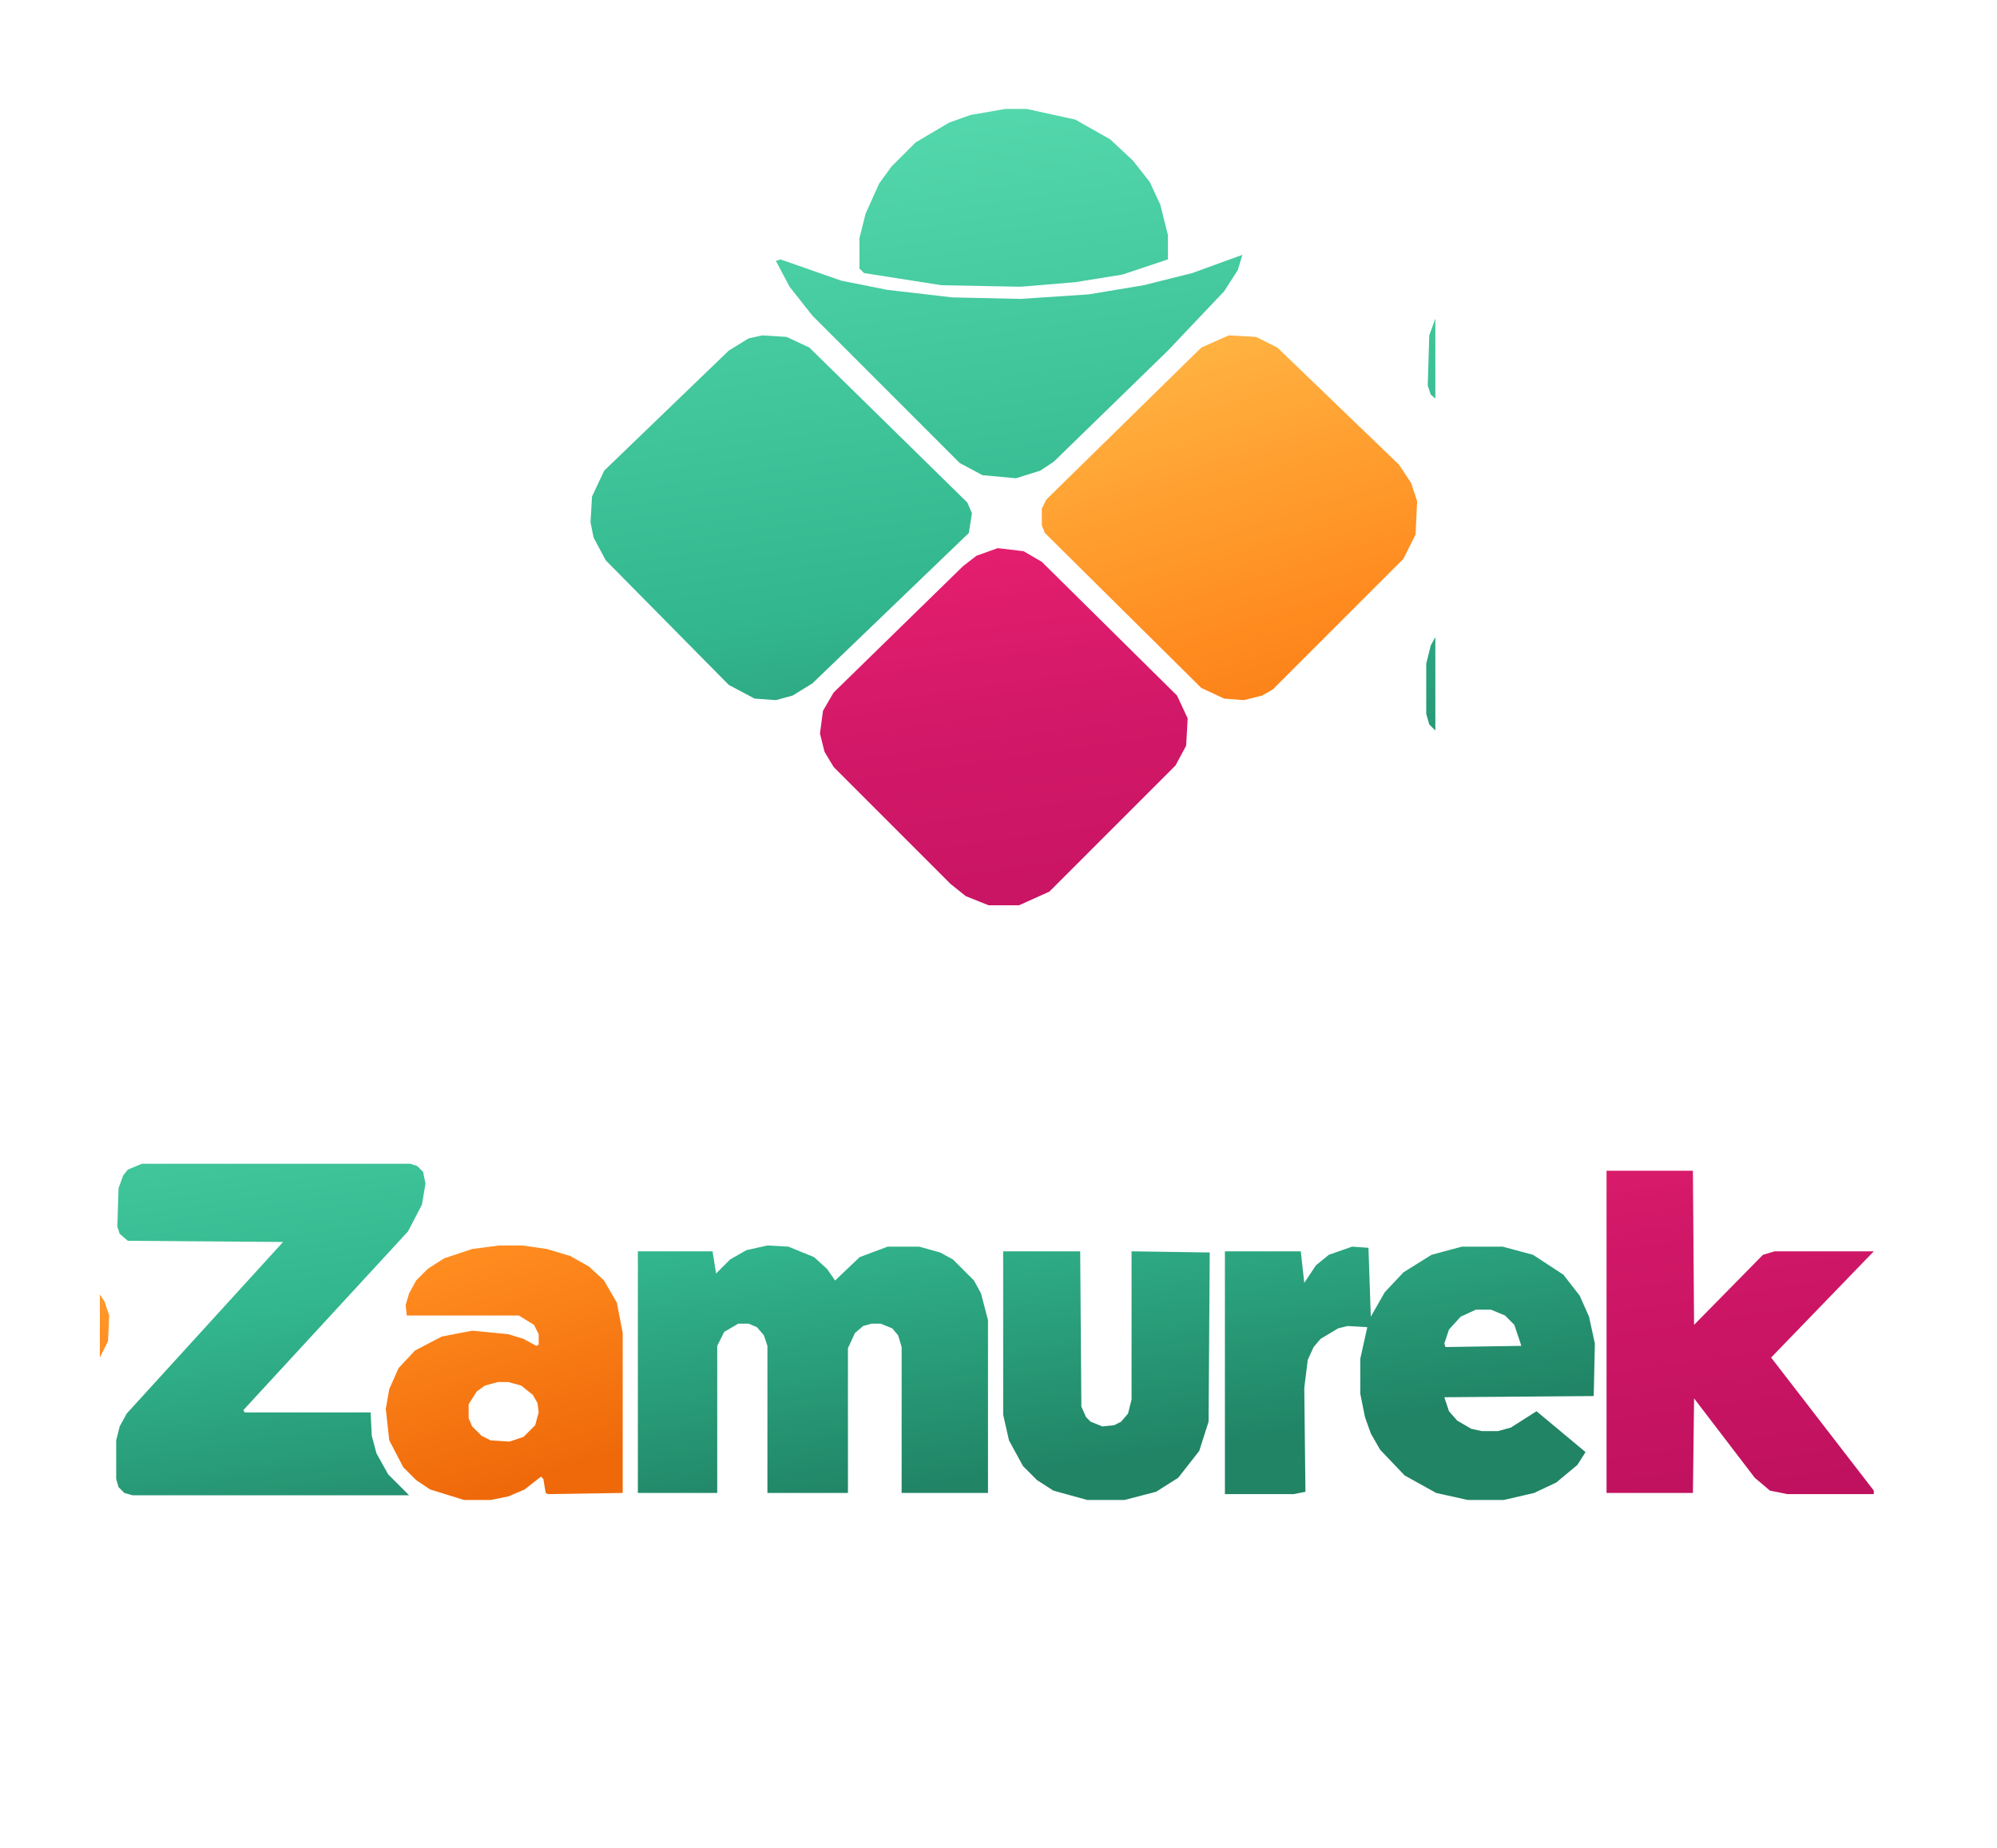
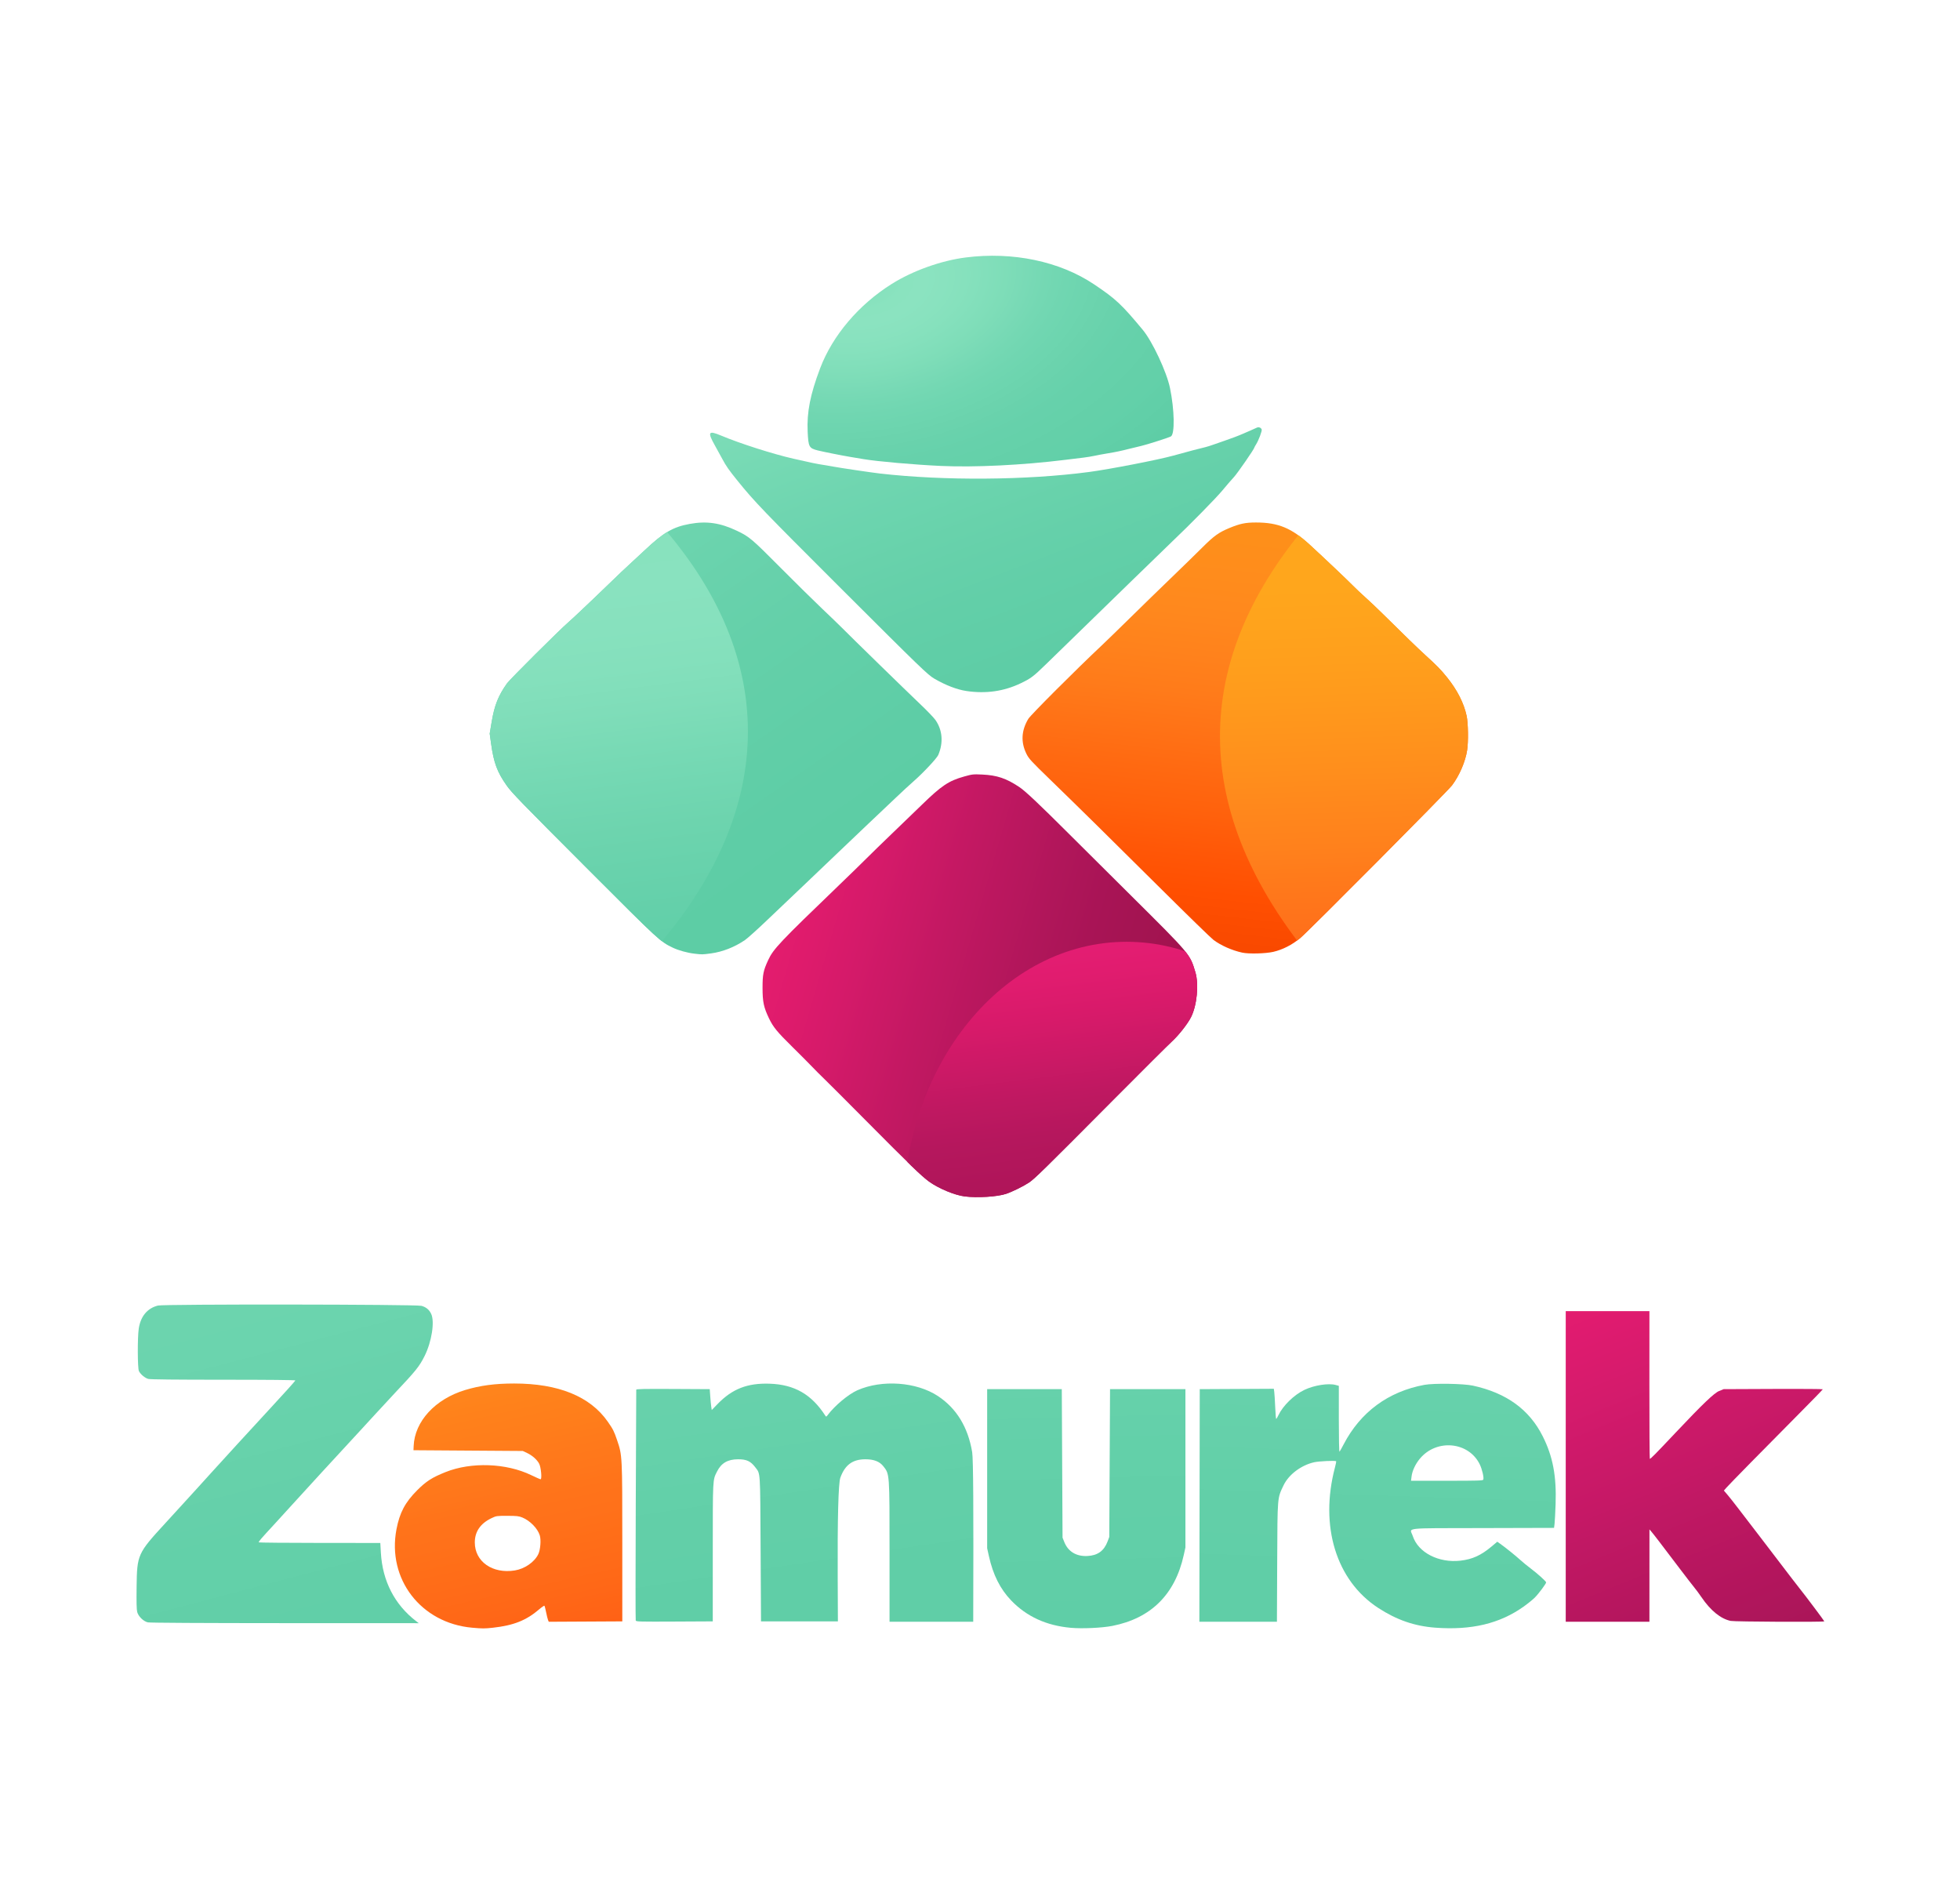
- <svg xmlns="http://www.w3.org/2000/svg" viewBox="0 0 1600 1480" role="img" aria-label="Zamurek — vertical — dark">
+ <svg xmlns="http://www.w3.org/2000/svg" width="2600" height="2500" viewBox="0 0 2600 2500" role="img" aria-labelledby="z05-titre z05-description">
  <defs>
-     <linearGradient id="g" x1="0" x2=".65" y1="0" y2="1">
-       <stop stop-color="#57DBAF" />
-       <stop offset=".6" stop-color="#32B68D" />
-       <stop offset="1" stop-color="#208465" />
-     </linearGradient>
-     <linearGradient id="o" x1="0" x2=".8" y1="0" y2="1">
-       <stop stop-color="#FFBA48" />
-       <stop offset=".55" stop-color="#FF8A1E" />
-       <stop offset="1" stop-color="#EF690A" />
-     </linearGradient>
-     <linearGradient id="m" x1="0" x2=".7" y1="0" y2="1">
-       <stop stop-color="#FF2777" />
-       <stop offset=".5" stop-color="#D21868" />
-       <stop offset="1" stop-color="#BC105D" />
+     <radialGradient id="z05-tete-lumiere-1" gradientUnits="userSpaceOnUse" cx="0" cy="0" r="1" gradientTransform="matrix(472.511 127.447 -267.379 329.046 1144.787 376.714)">
+       <stop offset="0" stop-color="#7eddb9" data-tone="primary" />
+       <stop offset="0.05" stop-color="#86e1bd" data-tone="primary" />
+       <stop offset="0.1" stop-color="#8ae3bf" data-tone="primary" />
+       <stop offset="0.15" stop-color="#8be3c0" data-tone="primary" />
+       <stop offset="0.2" stop-color="#89e2bf" data-tone="primary" />
+       <stop offset="0.25" stop-color="#86e1bd" data-tone="primary" />
+       <stop offset="0.3" stop-color="#82dfbb" data-tone="primary" />
+       <stop offset="0.35" stop-color="#7eddb8" data-tone="primary" />
+       <stop offset="0.4" stop-color="#79dab6" data-tone="primary" />
+       <stop offset="0.45" stop-color="#74d8b3" data-tone="primary" />
+       <stop offset="0.5" stop-color="#70d6b1" data-tone="primary" />
+       <stop offset="0.55" stop-color="#6dd5af" data-tone="primary" />
+       <stop offset="0.6" stop-color="#6bd3ad" data-tone="primary" />
+       <stop offset="0.65" stop-color="#68d2ac" data-tone="primary" />
+       <stop offset="0.7" stop-color="#66d1ab" data-tone="primary" />
+       <stop offset="0.75" stop-color="#65d1aa" data-tone="primary" />
+       <stop offset="0.8" stop-color="#64d0a9" data-tone="primary" />
+       <stop offset="0.85" stop-color="#63d0a9" data-tone="primary" />
+       <stop offset="0.9" stop-color="#61cfa8" data-tone="primary" />
+       <stop offset="0.95" stop-color="#60cea7" data-tone="primary" />
+       <stop offset="1" stop-color="#5ecda6" data-tone="primary" />
+     </radialGradient>
+     <linearGradient id="z05-col-lumiere-1" gradientUnits="userSpaceOnUse" x1="1152.614" y1="1117.311" x2="942" y2="566">
+       <stop offset="0" stop-color="#5bcca4" data-tone="primary" />
+       <stop offset="0.083" stop-color="#5ccca5" data-tone="primary" />
+       <stop offset="0.167" stop-color="#5dcda5" data-tone="primary" />
+       <stop offset="0.25" stop-color="#5ecda6" data-tone="primary" />
+       <stop offset="0.333" stop-color="#60cea7" data-tone="primary" />
+       <stop offset="0.417" stop-color="#62cfa8" data-tone="primary" />
+       <stop offset="0.5" stop-color="#65d0aa" data-tone="primary" />
+       <stop offset="0.583" stop-color="#68d2ab" data-tone="primary" />
+       <stop offset="0.667" stop-color="#6bd4ae" data-tone="primary" />
+       <stop offset="0.75" stop-color="#6fd5b0" data-tone="primary" />
+       <stop offset="0.833" stop-color="#73d8b2" data-tone="primary" />
+       <stop offset="0.917" stop-color="#78dab5" data-tone="primary" />
+       <stop offset="1" stop-color="#7ddcb8" data-tone="primary" />
+     </linearGradient>
+     <linearGradient id="z05-aile-gauche-lumiere-1" gradientUnits="userSpaceOnUse" x1="1115.037" y1="1359.731" x2="650" y2="693">
+       <stop offset="0" stop-color="#59cba3" data-tone="primary" />
+       <stop offset="0.083" stop-color="#5acba4" data-tone="primary" />
+       <stop offset="0.167" stop-color="#5ccca5" data-tone="primary" />
+       <stop offset="0.25" stop-color="#5dcda5" data-tone="primary" />
+       <stop offset="0.333" stop-color="#5ecda6" data-tone="primary" />
+       <stop offset="0.417" stop-color="#60cea7" data-tone="primary" />
+       <stop offset="0.5" stop-color="#62cfa8" data-tone="primary" />
+       <stop offset="0.583" stop-color="#64d0a9" data-tone="primary" />
+       <stop offset="0.667" stop-color="#67d1ab" data-tone="primary" />
+       <stop offset="0.75" stop-color="#6ad3ad" data-tone="primary" />
+       <stop offset="0.833" stop-color="#6ed5af" data-tone="primary" />
+       <stop offset="0.917" stop-color="#73d8b2" data-tone="primary" />
+       <stop offset="1" stop-color="#7adbb6" data-tone="primary" />
+     </linearGradient>
+     <linearGradient id="z05-aile-gauche-lumiere-2" gradientUnits="userSpaceOnUse" x1="732.472" y1="1332.793" x2="650" y2="693">
+       <stop offset="0" stop-color="#5fcea7" data-tone="primary" />
+       <stop offset="0.083" stop-color="#61cfa8" data-tone="primary" />
+       <stop offset="0.167" stop-color="#64d0aa" data-tone="primary" />
+       <stop offset="0.25" stop-color="#68d2ac" data-tone="primary" />
+       <stop offset="0.333" stop-color="#6dd4ae" data-tone="primary" />
+       <stop offset="0.417" stop-color="#72d7b2" data-tone="primary" />
+       <stop offset="0.5" stop-color="#78dab5" data-tone="primary" />
+       <stop offset="0.583" stop-color="#7fddb9" data-tone="primary" />
+       <stop offset="0.667" stop-color="#84e0bc" data-tone="primary" />
+       <stop offset="0.75" stop-color="#87e1be" data-tone="primary" />
+       <stop offset="0.833" stop-color="#89e2bf" data-tone="primary" />
+       <stop offset="0.917" stop-color="#88e2be" data-tone="primary" />
+       <stop offset="1" stop-color="#83dfbb" data-tone="primary" />
+     </linearGradient>
+     <clipPath id="z05-aile-gauche-clip">
+       <path fill-rule="evenodd" d="M921.111 1264.883 C911.687 1263.79 900.163 1260.596 892.5 1256.954 C876.081 1249.149 874.856 1248.019 781.5 1154.537 C690.04 1062.954 678.871 1051.454 672.198 1042 C659.476 1023.974 654.953 1011.765 651.361 985.757 L649.601 973.013 L652.259 957.257 C655.952 935.36 661.053 922.572 672.541 906.413 C676.424 900.952 742.122 835.559 754.5 824.836 C757.25 822.453 763.55 816.652 768.5 811.945 C773.45 807.238 782.45 798.704 788.5 792.981 C794.55 787.259 805.35 776.87 812.5 769.896 C819.65 762.921 829.16 753.904 833.633 749.857 C838.107 745.811 848.007 736.629 855.633 729.453 C880.399 706.152 892.802 698.922 914.919 694.896 C937.357 690.813 955.394 693.429 977.5 703.976 C994.17 711.929 997.001 714.332 1036.5 754.046 C1055.75 773.401 1080.05 797.341 1090.5 807.246 C1100.95 817.15 1112.453 828.235 1116.061 831.877 C1129.37 845.311 1204.029 918.132 1220.202 933.454 C1229.388 942.156 1238.69 951.823 1240.873 954.934 C1250.229 968.272 1251.59 984.942 1244.659 1001.321 C1242.755 1005.821 1224.309 1025.464 1211.5 1036.633 C1206.55 1040.949 1196.141 1050.56 1188.37 1057.99 C1180.598 1065.421 1164.2 1080.95 1151.93 1092.5 C1139.66 1104.05 1121.94 1120.925 1112.553 1130 C1103.165 1139.075 1083.592 1157.75 1069.058 1171.5 C1054.523 1185.25 1031.763 1206.896 1018.478 1219.602 C1005.194 1232.309 991.518 1244.611 988.088 1246.94 C974.433 1256.213 958.39 1262.515 943.341 1264.518 C931.404 1266.107 931.627 1266.103 921.111 1264.883 Z" />
+     </clipPath>
+     <linearGradient id="z05-aile-droite-lumiere-1" gradientUnits="userSpaceOnUse" x1="1363.148" y1="628.596" x2="1293.284" y2="1258.093">
+       <stop offset="0" stop-color="#fe9016" data-tone="orange" />
+       <stop offset="0.083" stop-color="#fe8f1a" data-tone="orange" />
+       <stop offset="0.167" stop-color="#ff8c1c" data-tone="orange" />
+       <stop offset="0.25" stop-color="#ff881d" data-tone="orange" />
+       <stop offset="0.333" stop-color="#ff821c" data-tone="orange" />
+       <stop offset="0.417" stop-color="#ff7b1a" data-tone="orange" />
+       <stop offset="0.5" stop-color="#ff7216" data-tone="orange" />
+       <stop offset="0.583" stop-color="#ff6911" data-tone="orange" />
+       <stop offset="0.667" stop-color="#ff610c" data-tone="orange" />
+       <stop offset="0.75" stop-color="#ff5707" data-tone="orange" />
+       <stop offset="0.833" stop-color="#ff4f01" data-tone="orange" />
+       <stop offset="0.917" stop-color="#fa4a00" data-tone="orange" />
+       <stop offset="1" stop-color="#f64600" data-tone="orange" />
+     </linearGradient>
+     <linearGradient id="z05-aile-droite-lumiere-2" gradientUnits="userSpaceOnUse" x1="1375.27" y1="1283.543" x2="1356" y2="693">
+       <stop offset="0" stop-color="#ff6a1a" data-tone="orange" />
+       <stop offset="0.083" stop-color="#ff721b" data-tone="orange" />
+       <stop offset="0.167" stop-color="#ff791b" data-tone="orange" />
+       <stop offset="0.25" stop-color="#ff811c" data-tone="orange" />
+       <stop offset="0.333" stop-color="#ff871c" data-tone="orange" />
+       <stop offset="0.417" stop-color="#ff8e1c" data-tone="orange" />
+       <stop offset="0.5" stop-color="#ff941c" data-tone="orange" />
+       <stop offset="0.583" stop-color="#ff9a1c" data-tone="orange" />
+       <stop offset="0.667" stop-color="#ff9f1c" data-tone="orange" />
+       <stop offset="0.75" stop-color="#ffa31c" data-tone="orange" />
+       <stop offset="0.833" stop-color="#ffa61c" data-tone="orange" />
+       <stop offset="0.917" stop-color="#ffa61c" data-tone="orange" />
+       <stop offset="1" stop-color="#fea61e" data-tone="orange" />
+     </linearGradient>
+     <clipPath id="z05-aile-droite-clip">
+       <path fill-rule="evenodd" d="M1648 1263.545 C1634.357 1260.606 1619.67 1254.113 1609.657 1246.593 C1606.443 1244.179 1575.798 1214.371 1541.558 1180.352 C1470.196 1109.452 1433.128 1072.935 1393.198 1034.194 C1367.371 1009.137 1364.764 1006.297 1361.526 999.694 C1353.972 984.291 1354.83 968.873 1364.101 953.426 C1367.196 948.269 1427.768 887.696 1461.5 856.025 C1467 850.861 1483.884 834.455 1499.02 819.568 C1514.155 804.681 1538.68 780.809 1553.52 766.519 C1568.359 752.23 1587.047 734.005 1595.049 726.019 C1610.433 710.667 1616.714 706.166 1631.017 700.247 C1644.851 694.522 1652.207 693 1666.046 693 C1695.728 693 1713.37 700.345 1737.913 722.921 C1757.088 740.56 1787.429 769.317 1794.5 776.555 C1798.35 780.495 1805.758 787.495 1810.963 792.11 C1816.167 796.724 1826.341 806.35 1833.571 813.5 C1861.825 841.442 1880.924 859.954 1890.5 868.679 C1906.708 883.449 1911.106 887.953 1919.617 898.5 C1933.051 915.146 1941.886 932.534 1945.54 949.515 C1947.591 959.045 1947.958 983.619 1946.219 995 C1943.911 1010.106 1936.066 1028.377 1926.222 1041.57 C1920.488 1049.254 1735.901 1234.918 1724.627 1244.34 C1713.999 1253.223 1701.447 1259.617 1689 1262.487 C1678.882 1264.82 1656.59 1265.395 1648 1263.545 Z" />
+     </clipPath>
+     <linearGradient id="z05-base-lumiere-1" gradientUnits="userSpaceOnUse" x1="1694.902" y1="1227.481" x2="1011" y2="1027">
+       <stop offset="0" stop-color="#a8144d" data-tone="pink" />
+       <stop offset="0.083" stop-color="#a3144e" data-tone="pink" />
+       <stop offset="0.167" stop-color="#a2134f" data-tone="pink" />
+       <stop offset="0.25" stop-color="#a41452" data-tone="pink" />
+       <stop offset="0.333" stop-color="#a91456" data-tone="pink" />
+       <stop offset="0.417" stop-color="#b0165a" data-tone="pink" />
+       <stop offset="0.5" stop-color="#b9175e" data-tone="pink" />
+       <stop offset="0.583" stop-color="#c21862" data-tone="pink" />
+       <stop offset="0.667" stop-color="#cc1966" data-tone="pink" />
+       <stop offset="0.75" stop-color="#d61a6a" data-tone="pink" />
+       <stop offset="0.833" stop-color="#df1b6c" data-tone="pink" />
+       <stop offset="0.917" stop-color="#e51d6f" data-tone="pink" />
+       <stop offset="1" stop-color="#e51c6e" data-tone="pink" />
+     </linearGradient>
+     <linearGradient id="z05-base-lumiere-2" gradientUnits="userSpaceOnUse" x1="1088.957" y1="1650.402" x2="1011" y2="1027">
+       <stop offset="0" stop-color="#b21456" data-tone="pink" />
+       <stop offset="0.083" stop-color="#b0155a" data-tone="pink" />
+       <stop offset="0.167" stop-color="#b5175d" data-tone="pink" />
+       <stop offset="0.25" stop-color="#bf1861" data-tone="pink" />
+       <stop offset="0.333" stop-color="#cc1966" data-tone="pink" />
+       <stop offset="0.417" stop-color="#d81a6a" data-tone="pink" />
+       <stop offset="0.5" stop-color="#e11c6f" data-tone="pink" />
+       <stop offset="0.583" stop-color="#e51e74" data-tone="pink" />
+       <stop offset="0.667" stop-color="#e31d79" data-tone="pink" />
+       <stop offset="0.75" stop-color="#d71c7d" data-tone="pink" />
+       <stop offset="0.833" stop-color="#be1b82" data-tone="pink" />
+       <stop offset="0.917" stop-color="#961886" data-tone="pink" />
+       <stop offset="1" stop-color="#541986" data-tone="pink" />
+     </linearGradient>
+     <clipPath id="z05-base-clip">
+       <path fill-rule="evenodd" d="M1279.661 1586.868 C1266.25 1585.145 1245.386 1576.467 1232.5 1567.254 C1222.913 1560.398 1205.552 1543.641 1149.878 1487.5 C1123.697 1461.1 1098.284 1435.675 1093.404 1431 C1088.525 1426.325 1081.15 1418.942 1077.016 1414.594 C1072.882 1410.246 1061.259 1398.571 1051.188 1388.649 C1030.614 1368.381 1025.614 1362.262 1019.98 1350.457 C1013.099 1336.041 1011.573 1328.811 1011.548 1310.5 C1011.523 1292.498 1012.542 1287.422 1018.977 1273.5 C1025.832 1258.668 1034.004 1250.023 1113.014 1174.023 C1127.581 1160.011 1144 1144.02 1149.5 1138.487 C1155 1132.955 1170.504 1117.87 1183.952 1104.964 C1197.401 1092.059 1214.951 1075.128 1222.952 1067.34 C1249.024 1041.964 1258.507 1035.632 1279.027 1029.904 C1289.873 1026.877 1290.985 1026.756 1302.951 1027.316 C1322.593 1028.236 1334.677 1032.291 1351.951 1043.759 C1360.094 1049.165 1377.324 1065.4 1418.535 1106.5 C1425.705 1113.65 1462.664 1150.399 1500.667 1188.165 C1579.34 1266.347 1578.409 1265.239 1585.689 1289.398 C1590.558 1305.554 1587.825 1333.661 1579.87 1349.254 C1575.312 1358.19 1563.674 1372.985 1554.72 1381.229 C1549.649 1385.897 1515.577 1419.818 1479.004 1456.609 C1382.909 1553.275 1372.355 1563.622 1364.664 1568.697 C1357.266 1573.579 1342.519 1580.809 1334.5 1583.487 C1322.916 1587.354 1296.241 1588.999 1279.661 1586.868 Z" />
+     </clipPath>
+     <linearGradient id="z05-lettre-z-lumiere-1" gradientUnits="userSpaceOnUse" x1="310.45" y1="2222.3" x2="181" y2="1730">
+       <stop offset="0" stop-color="#61cfa8" data-tone="primary" />
+       <stop offset="0.083" stop-color="#61cfa8" data-tone="primary" />
+       <stop offset="0.167" stop-color="#62cfa8" data-tone="primary" />
+       <stop offset="0.25" stop-color="#63d0a9" data-tone="primary" />
+       <stop offset="0.333" stop-color="#63d0a9" data-tone="primary" />
+       <stop offset="0.417" stop-color="#65d0aa" data-tone="primary" />
+       <stop offset="0.5" stop-color="#66d1aa" data-tone="primary" />
+       <stop offset="0.583" stop-color="#67d2ab" data-tone="primary" />
+       <stop offset="0.667" stop-color="#68d2ac" data-tone="primary" />
+       <stop offset="0.75" stop-color="#6ad3ad" data-tone="primary" />
+       <stop offset="0.833" stop-color="#6bd4ae" data-tone="primary" />
+       <stop offset="0.917" stop-color="#6cd4ae" data-tone="primary" />
+       <stop offset="1" stop-color="#6cd4ae" data-tone="primary" />
+     </linearGradient>
+     <linearGradient id="z05-lettre-k-lumiere-1" gradientUnits="userSpaceOnUse" x1="2271.392" y1="2212.066" x2="2077" y2="1739">
+       <stop offset="0" stop-color="#aa1558" data-tone="pink" />
+       <stop offset="0.083" stop-color="#ae165b" data-tone="pink" />
+       <stop offset="0.167" stop-color="#b3155d" data-tone="pink" />
+       <stop offset="0.25" stop-color="#b7165f" data-tone="pink" />
+       <stop offset="0.333" stop-color="#bc1761" data-tone="pink" />
+       <stop offset="0.417" stop-color="#c01864" data-tone="pink" />
+       <stop offset="0.5" stop-color="#c61866" data-tone="pink" />
+       <stop offset="0.583" stop-color="#ca1968" data-tone="pink" />
+       <stop offset="0.667" stop-color="#cf196a" data-tone="pink" />
+       <stop offset="0.75" stop-color="#d41b6c" data-tone="pink" />
+       <stop offset="0.833" stop-color="#d91b6d" data-tone="pink" />
+       <stop offset="0.917" stop-color="#de1b6f" data-tone="pink" />
+       <stop offset="1" stop-color="#e31c6f" data-tone="pink" />
+     </linearGradient>
+     <linearGradient id="z05-lettre-a-lumiere-1" gradientUnits="userSpaceOnUse" x1="608.412" y1="2209.097" x2="524" y2="1835">
+       <stop offset="0" stop-color="#ff6015" data-tone="orange" />
+       <stop offset="0.083" stop-color="#ff6416" data-tone="orange" />
+       <stop offset="0.167" stop-color="#ff6817" data-tone="orange" />
+       <stop offset="0.25" stop-color="#ff6b18" data-tone="orange" />
+       <stop offset="0.333" stop-color="#ff6e18" data-tone="orange" />
+       <stop offset="0.417" stop-color="#ff711a" data-tone="orange" />
+       <stop offset="0.5" stop-color="#ff731a" data-tone="orange" />
+       <stop offset="0.583" stop-color="#ff771b" data-tone="orange" />
+       <stop offset="0.667" stop-color="#ff7a1b" data-tone="orange" />
+       <stop offset="0.75" stop-color="#ff7e1b" data-tone="orange" />
+       <stop offset="0.833" stop-color="#ff811b" data-tone="orange" />
+       <stop offset="0.917" stop-color="#ff851c" data-tone="orange" />
+       <stop offset="1" stop-color="#ff891c" data-tone="orange" />
+     </linearGradient>
+     <linearGradient id="z05-lettre-m-lumiere-1" gradientUnits="userSpaceOnUse" x1="898.853" y1="2209.616" x2="843" y2="1835">
+       <stop offset="0" stop-color="#60cea7" data-tone="primary" />
+       <stop offset="0.083" stop-color="#60cea7" data-tone="primary" />
+       <stop offset="0.167" stop-color="#60cea7" data-tone="primary" />
+       <stop offset="0.25" stop-color="#60cea7" data-tone="primary" />
+       <stop offset="0.333" stop-color="#61cfa8" data-tone="primary" />
+       <stop offset="0.417" stop-color="#62cfa8" data-tone="primary" />
+       <stop offset="0.5" stop-color="#62cfa8" data-tone="primary" />
+       <stop offset="0.583" stop-color="#63d0a9" data-tone="primary" />
+       <stop offset="0.667" stop-color="#64d0aa" data-tone="primary" />
+       <stop offset="0.75" stop-color="#65d1aa" data-tone="primary" />
+       <stop offset="0.833" stop-color="#66d1ab" data-tone="primary" />
+       <stop offset="0.917" stop-color="#67d1ab" data-tone="primary" />
+       <stop offset="1" stop-color="#67d2ab" data-tone="primary" />
+     </linearGradient>
+     <linearGradient id="z05-lettre-r-e-lumiere-1" gradientUnits="userSpaceOnUse" x1="1591.552" y1="1818.855" x2="1579.907" y2="2159.621">
+       <stop offset="0" stop-color="#67d2ab" data-tone="primary" />
+       <stop offset="0.083" stop-color="#66d1ab" data-tone="primary" />
+       <stop offset="0.167" stop-color="#65d1aa" data-tone="primary" />
+       <stop offset="0.25" stop-color="#65d0aa" data-tone="primary" />
+       <stop offset="0.333" stop-color="#64d0a9" data-tone="primary" />
+       <stop offset="0.417" stop-color="#63d0a9" data-tone="primary" />
+       <stop offset="0.5" stop-color="#62cfa8" data-tone="primary" />
+       <stop offset="0.583" stop-color="#62cfa8" data-tone="primary" />
+       <stop offset="0.667" stop-color="#61cfa8" data-tone="primary" />
+       <stop offset="0.75" stop-color="#60cea7" data-tone="primary" />
+       <stop offset="0.833" stop-color="#60cea7" data-tone="primary" />
+       <stop offset="0.917" stop-color="#60cea7" data-tone="primary" />
+       <stop offset="1" stop-color="#60cea7" data-tone="primary" />
+     </linearGradient>
+     <linearGradient id="z05-lettre-u-lumiere-1" gradientUnits="userSpaceOnUse" x1="1317.618" y1="2166.777" x2="1309" y2="1842">
+       <stop offset="0" stop-color="#5fcea7" data-tone="primary" />
+       <stop offset="0.083" stop-color="#5fcea7" data-tone="primary" />
+       <stop offset="0.167" stop-color="#60cea7" data-tone="primary" />
+       <stop offset="0.25" stop-color="#60cea7" data-tone="primary" />
+       <stop offset="0.333" stop-color="#61cfa8" data-tone="primary" />
+       <stop offset="0.417" stop-color="#61cfa8" data-tone="primary" />
+       <stop offset="0.5" stop-color="#62cfa8" data-tone="primary" />
+       <stop offset="0.583" stop-color="#62cfa8" data-tone="primary" />
+       <stop offset="0.667" stop-color="#63d0a9" data-tone="primary" />
+       <stop offset="0.75" stop-color="#63d0a9" data-tone="primary" />
+       <stop offset="0.833" stop-color="#64d0aa" data-tone="primary" />
+       <stop offset="0.917" stop-color="#65d1aa" data-tone="primary" />
+       <stop offset="1" stop-color="#66d1ab" data-tone="primary" />
    </linearGradient>
  </defs>
-   <defs>
-     <g id="zamurek-art">
-       <path d="M1374,305 1374,445 1379,467 1391,489 1403,501 1417,510 1446,518 1478,518 1505,511 1524,499 1542,476 1550,451 1551,306 1484,305 1484,432 1481,444 1475,451 1469,454 1459,455 1449,451 1445,447 1441,438 1440,305Z M1868,343 1854,325 1828,308 1802,301 1767,301 1741,308 1717,323 1701,340 1689,361 1687,302 1673,301 1653,308 1642,317 1632,332 1629,305 1564,305 1564,513 1623,513 1633,511 1632,422 1635,398 1640,387 1646,380 1661,371 1669,369 1686,370 1680,397 1680,427 1684,447 1689,461 1697,475 1718,497 1745,512 1772,518 1803,518 1829,512 1848,503 1866,488 1873,477 1831,442 1809,456 1798,459 1784,459 1775,457 1763,450 1756,442 1752,430 1880,429 1881,384 1876,361Z M1752,384 1756,372 1766,361 1779,355 1792,355 1804,360 1812,368 1818,386 1753,387Z M1061,305 1061,512 1129,512 1129,386 1135,374 1147,367 1156,367 1163,370 1169,377 1172,386 1172,512 1241,512 1241,388 1247,375 1254,369 1261,367 1269,367 1279,371 1284,377 1287,387 1287,512 1361,512 1361,364 1355,341 1349,330 1331,312 1320,306 1302,301 1275,301 1251,310 1230,330 1223,320 1212,310 1190,301 1172,300 1154,304 1140,312 1128,324 1125,305Z M177,251 168,253 155,261 73,340 65,357 64,374 66,384 74,399 155,481 172,490 186,491 197,488 210,480 313,381 315,368 312,361 208,259 193,252Z M624,235 620,240 616,251 615,284 617,290 624,296 757,297 623,444 617,455 614,467 614,500 616,507 621,512 628,514 865,514 847,496 837,478 833,463 832,443 724,443 723,441 864,288 876,265 879,247 877,237 872,232 866,230 636,230Z M493,198 460,210 428,218 392,224 347,227 302,226 259,221 229,215 189,201 186,202 195,219 210,238 307,335 322,343 344,345 360,340 369,334 444,261 481,222 490,208Z M241,187 241,207 244,210 295,218 347,219 383,216 414,211 444,201 444,185 439,165 432,150 421,136 406,122 383,109 351,102 337,102 314,106 300,111 278,124 262,140 254,151 245,171Z" fill="url(#g)" fill-rule="evenodd" />
-       <path d="M881,320 871,330 865,341 862,351 863,360 959,360 972,368 976,376 976,385 974,386 963,380 950,376 919,373 893,378 870,390 856,405 848,423 845,440 848,467 860,490 871,501 883,509 912,518 935,518 950,515 964,509 978,498 980,500 982,512 984,513 1048,512 1048,375 1043,349 1032,330 1019,318 1003,309 983,303 962,300 942,300 919,303 895,311Z M923,425 930,420 941,417 950,417 961,420 971,428 975,435 976,443 973,454 963,464 951,468 935,467 927,463 919,455 916,448 916,436Z M484,251 466,259 364,359 361,365 361,376 363,381 466,483 481,490 494,491 506,488 513,484 599,398 607,382 608,360 604,348 596,336 516,259 502,252Z" fill="url(#o)" fill-rule="evenodd" />
-       <path d="M332,391 318,396 309,403 224,486 217,498 215,513 218,525 224,535 301,612 311,620 326,626 346,626 366,617 449,534 456,521 457,503 450,488 361,400 349,393Z M1891,236 1891,512 1965,512 1966,431 2018,499 2031,510 2046,513 2120,513 2120,510 2032,396 2120,305 2035,305 2025,308 1966,368 1965,236Z" fill="url(#m)" fill-rule="evenodd" />
+   <g id="z05-dessin" data-role="artwork">
+     <g id="z05-symbole" data-role="symbol" aria-label="Symbole Zamurek">
+       <g id="z05-tete" data-part="tete">
+         <path data-face="principale" fill="url(#z05-tete-lumiere-1)" fill-rule="evenodd" d="M1248.132 617.994 C1212.945 616.375 1163.74 612.045 1145.5 608.964 C1138.9 607.849 1130.575 606.453 1127 605.861 C1116.71 604.159 1091.069 599.028 1084.623 597.381 C1073.209 594.465 1072.334 592.819 1071.382 572.5 C1070.175 546.702 1074.818 523.117 1087.915 488.518 C1104.4 444.971 1139.167 404.025 1182.987 376.549 C1210.87 359.065 1248.375 345.652 1281 341.495 C1343.515 333.528 1405.855 346.602 1451.5 377.25 C1480.163 396.495 1487.825 403.661 1515.924 437.5 C1528.753 452.951 1547.589 493.198 1552.025 514.639 C1558.05 543.763 1558.613 576.045 1553.145 578.901 C1549.849 580.624 1521.3 589.748 1514 591.413 C1509.875 592.353 1502.9 594.043 1498.5 595.169 C1487.026 598.105 1479.864 599.605 1468.5 601.455 C1463 602.35 1455.575 603.734 1452 604.529 C1448.425 605.325 1441.9 606.405 1437.5 606.928 C1433.1 607.452 1422.075 608.797 1413 609.918 C1356.036 616.952 1292.795 620.05 1248.132 617.994 Z" />
+       </g>
+       <g id="z05-col" data-part="col">
+         <path data-face="principale" fill="url(#z05-col-lumiere-1)" fill-rule="evenodd" d="M1282 916.515 C1269.45 914.646 1254.525 908.916 1239.5 900.197 C1230.725 895.105 1221.481 886.172 1115.12 780 C1012.669 677.729 1000.698 665.273 978.618 637.95 C966.599 623.078 963.239 618.269 958.037 608.5 C955.694 604.1 951.361 596.211 948.407 590.97 C938.169 572.798 939.574 570.567 956.712 577.777 C981.522 588.216 1025.194 602.173 1052.5 608.391 C1075.518 613.632 1083.443 615.28 1091.5 616.503 C1096.45 617.254 1102.975 618.364 1106 618.97 C1113.107 620.393 1155.967 626.748 1167 628.014 C1252.296 637.805 1361.501 637.026 1444.5 626.034 C1471.912 622.403 1536.392 609.885 1556.5 604.29 C1574.319 599.331 1593.664 594.221 1599 593.063 C1600.925 592.646 1605.875 591.085 1610 589.596 C1614.125 588.107 1620.65 585.835 1624.5 584.547 C1632.833 581.76 1643.852 577.564 1649.457 575.043 C1651.681 574.043 1655.975 572.179 1659 570.902 C1662.025 569.624 1665.589 568.024 1666.92 567.345 C1669.601 565.978 1672.687 567.02 1673.689 569.631 C1674.366 571.395 1669.683 583.871 1666.332 589.23 C1665.049 591.282 1664 593.187 1664 593.464 C1664 595.25 1641.61 627.659 1636.806 632.827 C1633.571 636.307 1626.577 644.407 1621.263 650.827 C1613.131 660.653 1578.469 695.934 1556.5 716.745 C1549.949 722.951 1469.756 800.917 1388 880.564 C1370.709 897.409 1367.609 899.753 1354 906.268 C1331.698 916.945 1307.763 920.352 1282 916.515 Z" />
+       </g>
+       <g id="z05-aile-gauche" data-part="aile-gauche">
+         <path data-face="principale" fill="url(#z05-aile-gauche-lumiere-1)" fill-rule="evenodd" d="M921.111 1264.883 C911.687 1263.79 900.163 1260.596 892.5 1256.954 C876.081 1249.149 874.856 1248.019 781.5 1154.537 C690.04 1062.954 678.871 1051.454 672.198 1042 C659.476 1023.974 654.953 1011.765 651.361 985.757 L649.601 973.013 L652.259 957.257 C655.952 935.36 661.053 922.572 672.541 906.413 C676.424 900.952 742.122 835.559 754.5 824.836 C757.25 822.453 763.55 816.652 768.5 811.945 C773.45 807.238 782.45 798.704 788.5 792.981 C794.55 787.259 805.35 776.87 812.5 769.896 C819.65 762.921 829.16 753.904 833.633 749.857 C838.107 745.811 848.007 736.629 855.633 729.453 C880.399 706.152 892.802 698.922 914.919 694.896 C937.357 690.813 955.394 693.429 977.5 703.976 C994.17 711.929 997.001 714.332 1036.5 754.046 C1055.75 773.401 1080.05 797.341 1090.5 807.246 C1100.95 817.15 1112.453 828.235 1116.061 831.877 C1129.37 845.311 1204.029 918.132 1220.202 933.454 C1229.388 942.156 1238.69 951.823 1240.873 954.934 C1250.229 968.272 1251.59 984.942 1244.659 1001.321 C1242.755 1005.821 1224.309 1025.464 1211.5 1036.633 C1206.55 1040.949 1196.141 1050.56 1188.37 1057.99 C1180.598 1065.421 1164.2 1080.95 1151.93 1092.5 C1139.66 1104.05 1121.94 1120.925 1112.553 1130 C1103.165 1139.075 1083.592 1157.75 1069.058 1171.5 C1054.523 1185.25 1031.763 1206.896 1018.478 1219.602 C1005.194 1232.309 991.518 1244.611 988.088 1246.94 C974.433 1256.213 958.39 1262.515 943.341 1264.518 C931.404 1266.107 931.627 1266.103 921.111 1264.883 Z" />
+         <g data-face="courbe" clip-path="url(#z05-aile-gauche-clip)">
+           <path d="M642.127 685.115 L866.921 685.115 C911.935 734.179 943.555 783.243 963.897 832.307 C984.24 881.372 993.306 930.436 991.985 979.5 C990.664 1028.564 978.957 1077.628 956.526 1126.693 C934.095 1175.757 900.941 1224.821 855.5 1273.885 L642.127 1273.885 Z" fill="url(#z05-aile-gauche-lumiere-2)" />
+         </g>
+       </g>
+       <g id="z05-aile-droite" data-part="aile-droite">
+         <path data-face="principale" fill="url(#z05-aile-droite-lumiere-1)" fill-rule="evenodd" d="M1648 1263.545 C1634.357 1260.606 1619.67 1254.113 1609.657 1246.593 C1606.443 1244.179 1575.798 1214.371 1541.558 1180.352 C1470.196 1109.452 1433.128 1072.935 1393.198 1034.194 C1367.371 1009.137 1364.764 1006.297 1361.526 999.694 C1353.972 984.291 1354.83 968.873 1364.101 953.426 C1367.196 948.269 1427.768 887.696 1461.5 856.025 C1467 850.861 1483.884 834.455 1499.02 819.568 C1514.155 804.681 1538.68 780.809 1553.52 766.519 C1568.359 752.23 1587.047 734.005 1595.049 726.019 C1610.433 710.667 1616.714 706.166 1631.017 700.247 C1644.851 694.522 1652.207 693 1666.046 693 C1695.728 693 1713.37 700.345 1737.913 722.921 C1757.088 740.56 1787.429 769.317 1794.5 776.555 C1798.35 780.495 1805.758 787.495 1810.963 792.11 C1816.167 796.724 1826.341 806.35 1833.571 813.5 C1861.825 841.442 1880.924 859.954 1890.5 868.679 C1906.708 883.449 1911.106 887.953 1919.617 898.5 C1933.051 915.146 1941.886 932.534 1945.54 949.515 C1947.591 959.045 1947.958 983.619 1946.219 995 C1943.911 1010.106 1936.066 1028.377 1926.222 1041.57 C1920.488 1049.254 1735.901 1234.918 1724.627 1244.34 C1713.999 1253.223 1701.447 1259.617 1689 1262.487 C1678.882 1264.82 1656.59 1265.395 1648 1263.545 Z" />
+         <g data-face="courbe" clip-path="url(#z05-aile-droite-clip)">
+           <path d="M1955.893 685.137 L1743.091 685.137 C1699.896 734.115 1668.657 783.092 1648.18 832.069 C1627.704 881.046 1617.99 930.023 1618.358 979 C1618.727 1027.977 1629.178 1076.954 1649.544 1125.931 C1669.91 1174.908 1700.191 1223.885 1740.734 1272.863 L1955.893 1272.863 Z" fill="url(#z05-aile-droite-lumiere-2)" />
+         </g>
+       </g>
+       <g id="z05-base" data-part="base">
+         <path data-face="principale" fill="url(#z05-base-lumiere-1)" fill-rule="evenodd" d="M1279.661 1586.868 C1266.25 1585.145 1245.386 1576.467 1232.5 1567.254 C1222.913 1560.398 1205.552 1543.641 1149.878 1487.5 C1123.697 1461.1 1098.284 1435.675 1093.404 1431 C1088.525 1426.325 1081.15 1418.942 1077.016 1414.594 C1072.882 1410.246 1061.259 1398.571 1051.188 1388.649 C1030.614 1368.381 1025.614 1362.262 1019.98 1350.457 C1013.099 1336.041 1011.573 1328.811 1011.548 1310.5 C1011.523 1292.498 1012.542 1287.422 1018.977 1273.5 C1025.832 1258.668 1034.004 1250.023 1113.014 1174.023 C1127.581 1160.011 1144 1144.02 1149.5 1138.487 C1155 1132.955 1170.504 1117.87 1183.952 1104.964 C1197.401 1092.059 1214.951 1075.128 1222.952 1067.34 C1249.024 1041.964 1258.507 1035.632 1279.027 1029.904 C1289.873 1026.877 1290.985 1026.756 1302.951 1027.316 C1322.593 1028.236 1334.677 1032.291 1351.951 1043.759 C1360.094 1049.165 1377.324 1065.4 1418.535 1106.5 C1425.705 1113.65 1462.664 1150.399 1500.667 1188.165 C1579.34 1266.347 1578.409 1265.239 1585.689 1289.398 C1590.558 1305.554 1587.825 1333.661 1579.87 1349.254 C1575.312 1358.19 1563.674 1372.985 1554.72 1381.229 C1549.649 1385.897 1515.577 1419.818 1479.004 1456.609 C1382.909 1553.275 1372.355 1563.622 1364.664 1568.697 C1357.266 1573.579 1342.519 1580.809 1334.5 1583.487 C1322.916 1587.354 1296.241 1588.999 1279.661 1586.868 Z" />
+         <g data-face="courbe" clip-path="url(#z05-base-clip)">
+           <ellipse cx="1494.494" cy="1612.784" rx="296.533" ry="363.653" fill="url(#z05-base-lumiere-2)" />
+         </g>
+       </g>
    </g>
-   </defs>
-   <svg x="450" y="55" width="700" height="700" viewBox="45 83 575 560" preserveAspectRatio="xMidYMid meet">
-     <use href="#zamurek-art" />
-   </svg>
-   <svg x="80" y="895" width="1440" height="340" viewBox="600 202 1540 340" preserveAspectRatio="xMidYMid meet">
-     <use href="#zamurek-art" />
-   </svg>
+     <g id="z05-lettrage" data-role="wordmark" aria-label="Zamurek">
+       <g id="z05-lettre-z" data-part="lettre-z">
+         <path data-face="principale" fill="url(#z05-lettre-z-lumiere-1)" fill-rule="evenodd" d="M196.195 2151.823 C190.307 2150.507 183.596 2143.998 182.01 2138.066 C181.177 2134.954 180.94 2124.959 181.212 2104.566 C181.782 2061.959 182.539 2060.277 219 2020.596 C226.425 2012.516 236.325 2001.685 241 1996.528 C245.675 1991.371 255.575 1980.516 263 1972.407 C270.425 1964.298 278.708 1955.151 281.408 1952.081 C286.105 1946.74 343.349 1884.274 358.996 1867.415 C375.325 1849.822 391.517 1831.838 391.833 1830.943 C392.041 1830.357 355.936 1829.998 296.333 1829.994 C232.546 1829.991 199.237 1829.638 196.723 1828.94 C192.258 1827.7 186.541 1822.947 184.299 1818.611 C182.435 1815.006 182.278 1773.723 184.084 1762 C186.578 1745.807 195.477 1735.167 209.5 1731.613 C217.447 1729.598 551.401 1729.95 559 1731.982 C565.21 1733.641 569.327 1737.037 571.991 1742.698 C576.856 1753.032 572.65 1779.769 563.198 1798.606 C556.241 1812.469 551.74 1818.065 523.5 1847.961 C518 1853.783 506.75 1865.943 498.5 1874.982 C490.25 1884.021 480.125 1895.038 476 1899.464 C458.332 1918.421 392.564 1990.049 385 1998.572 C381.425 2002.6 372.425 2012.471 365 2020.506 C345.526 2041.581 342.627 2044.961 343.38 2045.713 C343.751 2046.084 380.154 2046.412 424.277 2046.444 L504.5 2046.5 L505.247 2059.5 C507.405 2097.073 523.494 2128.289 552 2150.214 L555.5 2152.906 L378 2152.846 C268.135 2152.809 198.86 2152.419 196.195 2151.823 Z" />
+       </g>
+       <g id="z05-lettre-k" data-part="lettre-k">
+         <path data-face="principale" fill="url(#z05-lettre-k-lumiere-1)" fill-rule="evenodd" d="M2077 1945 L2077 1739 L2132.508 1739 L2188.016 1739 L2187.965 1836.624 C2187.937 1890.317 2188.187 1934.52 2188.52 1934.853 C2189.167 1935.5 2195.308 1929.282 2222.949 1899.991 C2258.553 1862.261 2273.86 1847.617 2280.5 1844.929 L2286.5 1842.5 L2352.25 1842.216 C2388.412 1842.06 2418 1842.257 2418 1842.654 C2418 1843.051 2403.659 1857.804 2386.132 1875.438 C2341.829 1920.01 2293.929 1968.77 2290.035 1973.26 L2286.775 1977.021 L2291.637 1982.703 C2294.312 1985.828 2300.45 1993.586 2305.278 1999.943 C2316.283 2014.433 2329.479 2031.635 2335.718 2039.622 C2338.348 2042.989 2349.691 2057.839 2360.925 2072.622 C2372.158 2087.405 2383.885 2102.65 2386.984 2106.5 C2394.477 2115.807 2420 2149.8 2420 2150.471 C2420 2151.575 2301.17 2151.015 2295.799 2149.885 C2282.58 2147.105 2269.16 2136.213 2257.082 2118.463 C2254.102 2114.083 2249.795 2108.25 2247.51 2105.5 C2245.225 2102.75 2236.877 2091.95 2228.958 2081.5 C2201.762 2045.611 2194.011 2035.493 2191.035 2032 L2188.054 2028.5 L2188.027 2089.75 L2188 2151 L2132.5 2151 L2077 2151 L2077 1945 Z" />
+       </g>
+       <g id="z05-lettre-a" data-part="lettre-a">
+         <path data-face="principale" fill="url(#z05-lettre-a-lumiere-1)" fill-rule="evenodd" d="M626.345 2158.908 C558.39 2152.845 513.36 2094.332 525.921 2028.415 C530.135 2006.297 537.399 1992.608 553.43 1976.573 C565.396 1964.603 573.132 1959.649 591.043 1952.483 C625.121 1938.849 671.603 1940.517 704.721 1956.563 C710.892 1959.553 716.461 1962 717.096 1962 C719.117 1962 717.693 1946.173 715.245 1941.432 C712.479 1936.074 706.076 1930.397 699.12 1927.135 L693.5 1924.5 L621 1924 L548.5 1923.5 L548.723 1918 C550.052 1885.228 577.245 1855.649 617.101 1843.62 C636.958 1837.628 656.742 1835 682.008 1835 C740.77 1835 782.78 1852.091 806.14 1885.5 C813.199 1895.596 814.562 1898.289 818.572 1910.075 C825.493 1930.418 825.5 1930.552 825.5 2046.5 L825.5 2150.5 L776.733 2150.76 L727.966 2151.019 L727.011 2148.76 C726.485 2147.517 725.343 2142.9 724.471 2138.5 C723.599 2134.1 722.574 2130.191 722.193 2129.814 C721.812 2129.437 718.676 2131.558 715.224 2134.528 C698.183 2149.19 681.224 2155.927 653.789 2158.935 C643.068 2160.111 639.788 2160.108 626.345 2158.908 Z M682.981 2082.933 C696.092 2080.806 708.987 2071.856 714.071 2061.353 C716.867 2055.578 717.899 2042.359 716.022 2036.375 C713.124 2027.14 703.026 2016.846 692.788 2012.69 C688.233 2010.841 685.489 2010.54 673 2010.522 C658.832 2010.5 658.351 2010.571 652 2013.597 C637.311 2020.597 629.842 2031.463 629.842 2045.833 C629.842 2071.279 653.407 2087.732 682.981 2082.933 Z" />
+       </g>
+       <g id="z05-lettre-m" data-part="lettre-m">
+         <path data-face="principale" fill="url(#z05-lettre-m-lumiere-1)" fill-rule="evenodd" d="M843.323 2149.398 C842.981 2148.507 842.994 2079.541 843.353 1996.139 C843.711 1912.738 844.003 1843.933 844.002 1843.24 C844 1842.241 854.082 1842.035 892.75 1842.24 L941.5 1842.5 L942.162 1851.923 C942.527 1857.105 943.123 1863.336 943.488 1865.77 L944.152 1870.193 L951.826 1862.265 C971.341 1842.105 991.442 1834.257 1020.999 1835.258 C1053.864 1836.37 1076.505 1849.364 1094.743 1877.577 C1095.93 1879.414 1096.087 1879.365 1098.243 1876.501 C1107.456 1864.258 1125.555 1849.181 1137.244 1844.01 C1169.976 1829.531 1215.715 1832.812 1244.245 1851.685 C1268.857 1867.966 1284.094 1892.927 1289.61 1926 C1291.078 1934.801 1291.49 1999.604 1291.014 2146.75 L1291 2151 L1235.5 2151 L1180 2151 L1180 2059.588 C1180 1953.505 1180.137 1955.424 1171.813 1944.803 C1166.85 1938.47 1159.246 1935.5 1148 1935.501 C1131.019 1935.502 1120.9 1942.929 1114.766 1959.894 C1112.102 1967.262 1110.887 2013.558 1111.247 2094 L1111.5 2150.5 L1060.5 2150.5 L1009.5 2150.5 L1008.975 2054.5 C1008.398 1949.108 1008.788 1955.223 1002.087 1946.358 C995.794 1938.031 990.418 1935.498 979.074 1935.513 C965.307 1935.531 956.741 1940.55 951.082 1951.913 C945.362 1963.397 945.545 1959.883 945.522 2059 L945.5 2150.5 L894.722 2150.759 C848.688 2150.994 843.886 2150.867 843.323 2149.398 Z" />
+       </g>
+       <g id="z05-lettre-r-e" data-part="lettre-r-e">
+         <path data-face="principale" fill="url(#z05-lettre-r-e-lumiere-1)" fill-rule="evenodd" d="M1904 2158.863 C1876.457 2156.816 1852.664 2148.585 1828.199 2132.638 C1772.414 2096.277 1750.271 2024.121 1770.935 1946.038 C1772.021 1941.934 1772.694 1938.36 1772.43 1938.096 C1771.352 1937.019 1749.734 1938.014 1743.356 1939.434 C1726.093 1943.28 1709.508 1955.752 1702.71 1970 C1694.311 1987.603 1694.645 1983.579 1694.239 2072.25 L1693.88 2151 L1642.437 2151 L1590.994 2151 L1591.247 1996.75 L1591.5 1842.5 L1640.635 1842.241 L1689.77 1841.981 L1690.347 1846.241 C1690.665 1848.583 1691.227 1857.588 1691.596 1866.25 C1691.966 1874.912 1692.552 1882 1692.898 1882 C1693.244 1882 1694.575 1879.794 1695.855 1877.098 C1701.935 1864.291 1716.667 1849.957 1730.5 1843.388 C1743.364 1837.278 1762.217 1834.322 1771.75 1836.919 L1776 1838.077 L1776 1882.239 C1776 1908.744 1776.363 1926.02 1776.908 1925.45 C1777.408 1924.927 1779.859 1920.573 1782.355 1915.774 C1804.666 1872.873 1841.603 1845.645 1889.5 1836.794 C1902.04 1834.476 1941.378 1835.11 1953.88 1837.832 C1998.331 1847.507 2028.69 1869.526 2046.49 1905 C2059.934 1931.793 2064.833 1957.644 2063.545 1995 C2063.156 2006.275 2062.537 2017.975 2062.169 2021 L2061.5 2026.5 L1966.75 2026.755 C1858.235 2027.047 1870.264 2025.671 1874.1 2037.354 C1881.299 2059.284 1908.411 2073.264 1937.346 2069.965 C1953.252 2068.152 1964.662 2062.941 1978.834 2051.016 L1986.168 2044.845 L1989.834 2047.418 C1996.466 2052.073 2010.57 2063.401 2016.589 2068.907 C2019.84 2071.881 2026.152 2077.056 2030.616 2080.407 C2039.688 2087.217 2051 2097.419 2051 2098.79 C2051 2100.5 2041.024 2113.881 2036.017 2118.888 C2033.249 2121.656 2026.6 2127.04 2021.242 2130.853 C1989.436 2153.485 1951.994 2162.431 1904 2158.863 Z M1967.638 1962.5 C1968.681 1959.782 1966.075 1948.613 1962.882 1942.118 C1948.106 1912.06 1905.576 1908.115 1883.472 1934.752 C1877.559 1941.877 1873.43 1950.712 1872.488 1958.251 L1871.77 1964 L1919.416 1964 C1960.843 1964 1967.138 1963.804 1967.638 1962.5 Z" />
+       </g>
+       <g id="z05-lettre-u" data-part="lettre-u">
+         <path data-face="principale" fill="url(#z05-lettre-u-lumiere-1)" fill-rule="evenodd" d="M1420.5 2159.038 C1388.011 2156.101 1361.955 2144.171 1341.413 2122.825 C1326.815 2107.656 1317.277 2088.69 1311.811 2063.957 L1309.5 2053.5 L1309.5 1948 L1309.5 1842.5 L1359 1842.5 L1408.5 1842.5 L1409 1941 L1409.5 2039.5 L1411.881 2045.407 C1416.955 2057.999 1427.839 2064.531 1442.51 2063.789 C1456.113 2063.101 1464.51 2057.033 1469.25 2044.467 L1471.5 2038.5 L1472 1940.5 L1472.5 1842.5 L1522.5 1842.5 L1572.5 1842.5 L1572.5 1947.5 L1572.5 2052.5 L1570.244 2062.688 C1558.694 2114.839 1526.748 2146.475 1475.5 2156.512 C1461.854 2159.184 1435.507 2160.394 1420.5 2159.038 Z" />
+       </g>
+     </g>
+   </g>
</svg>
